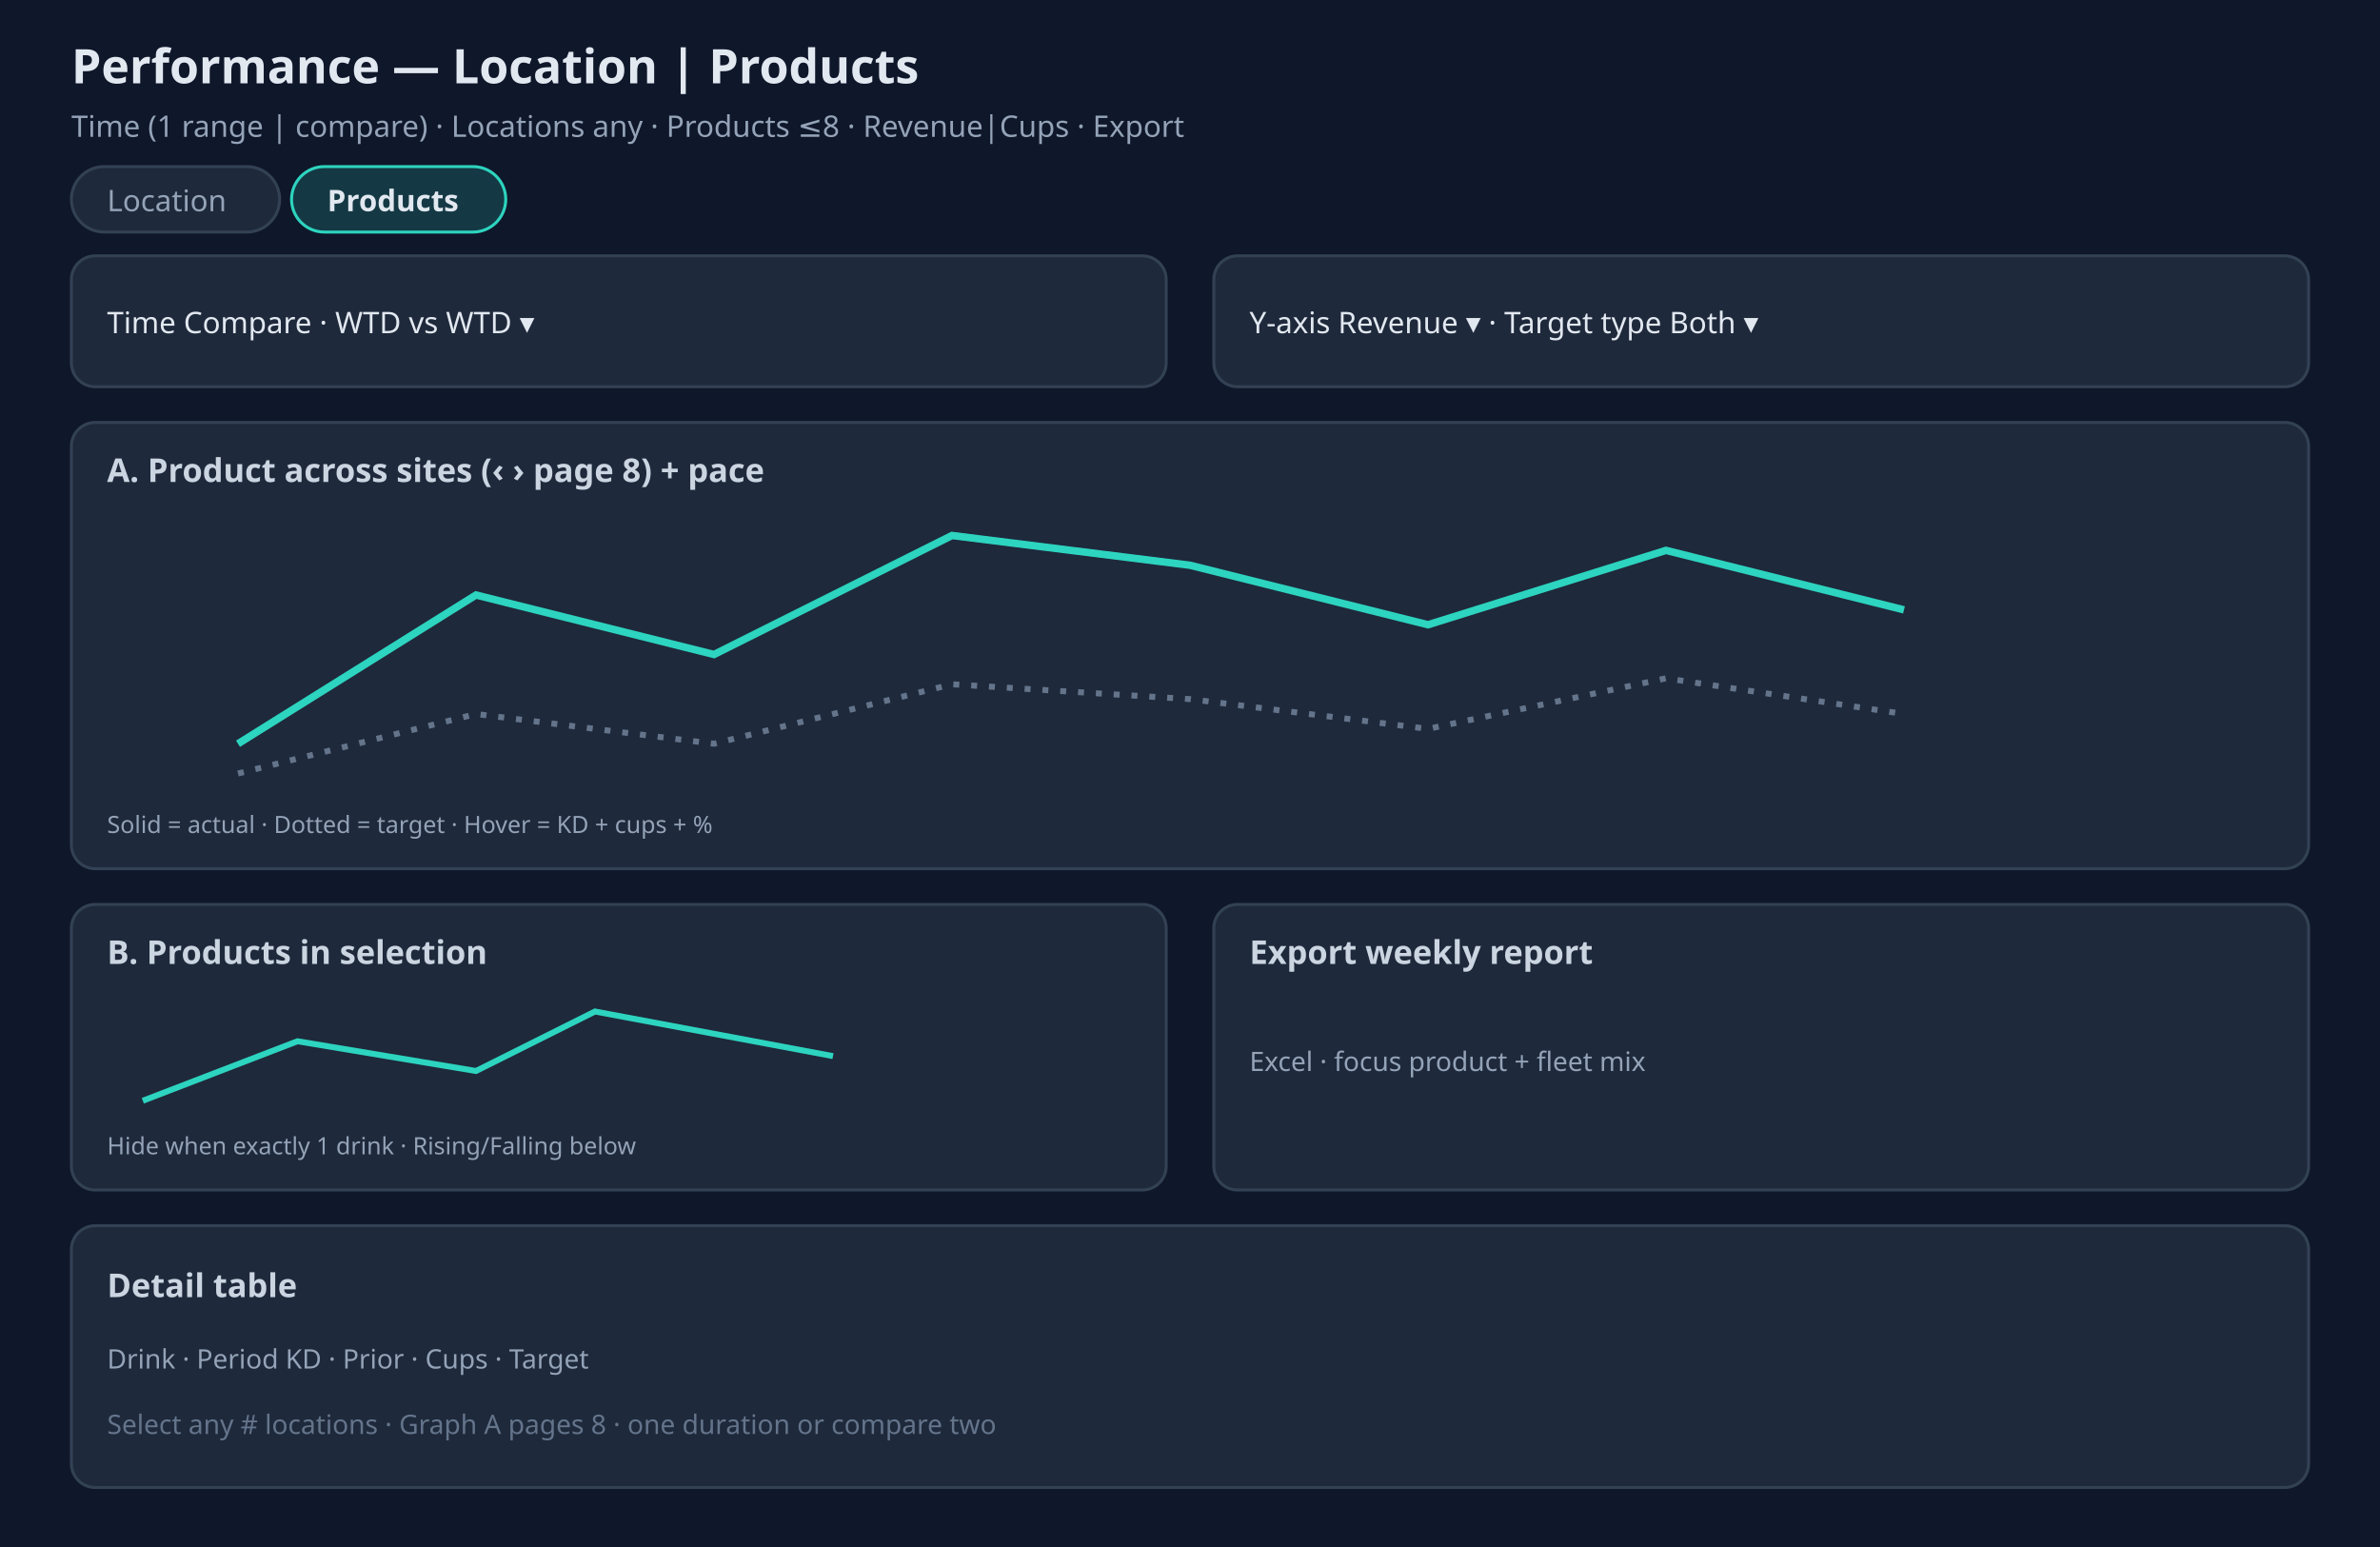
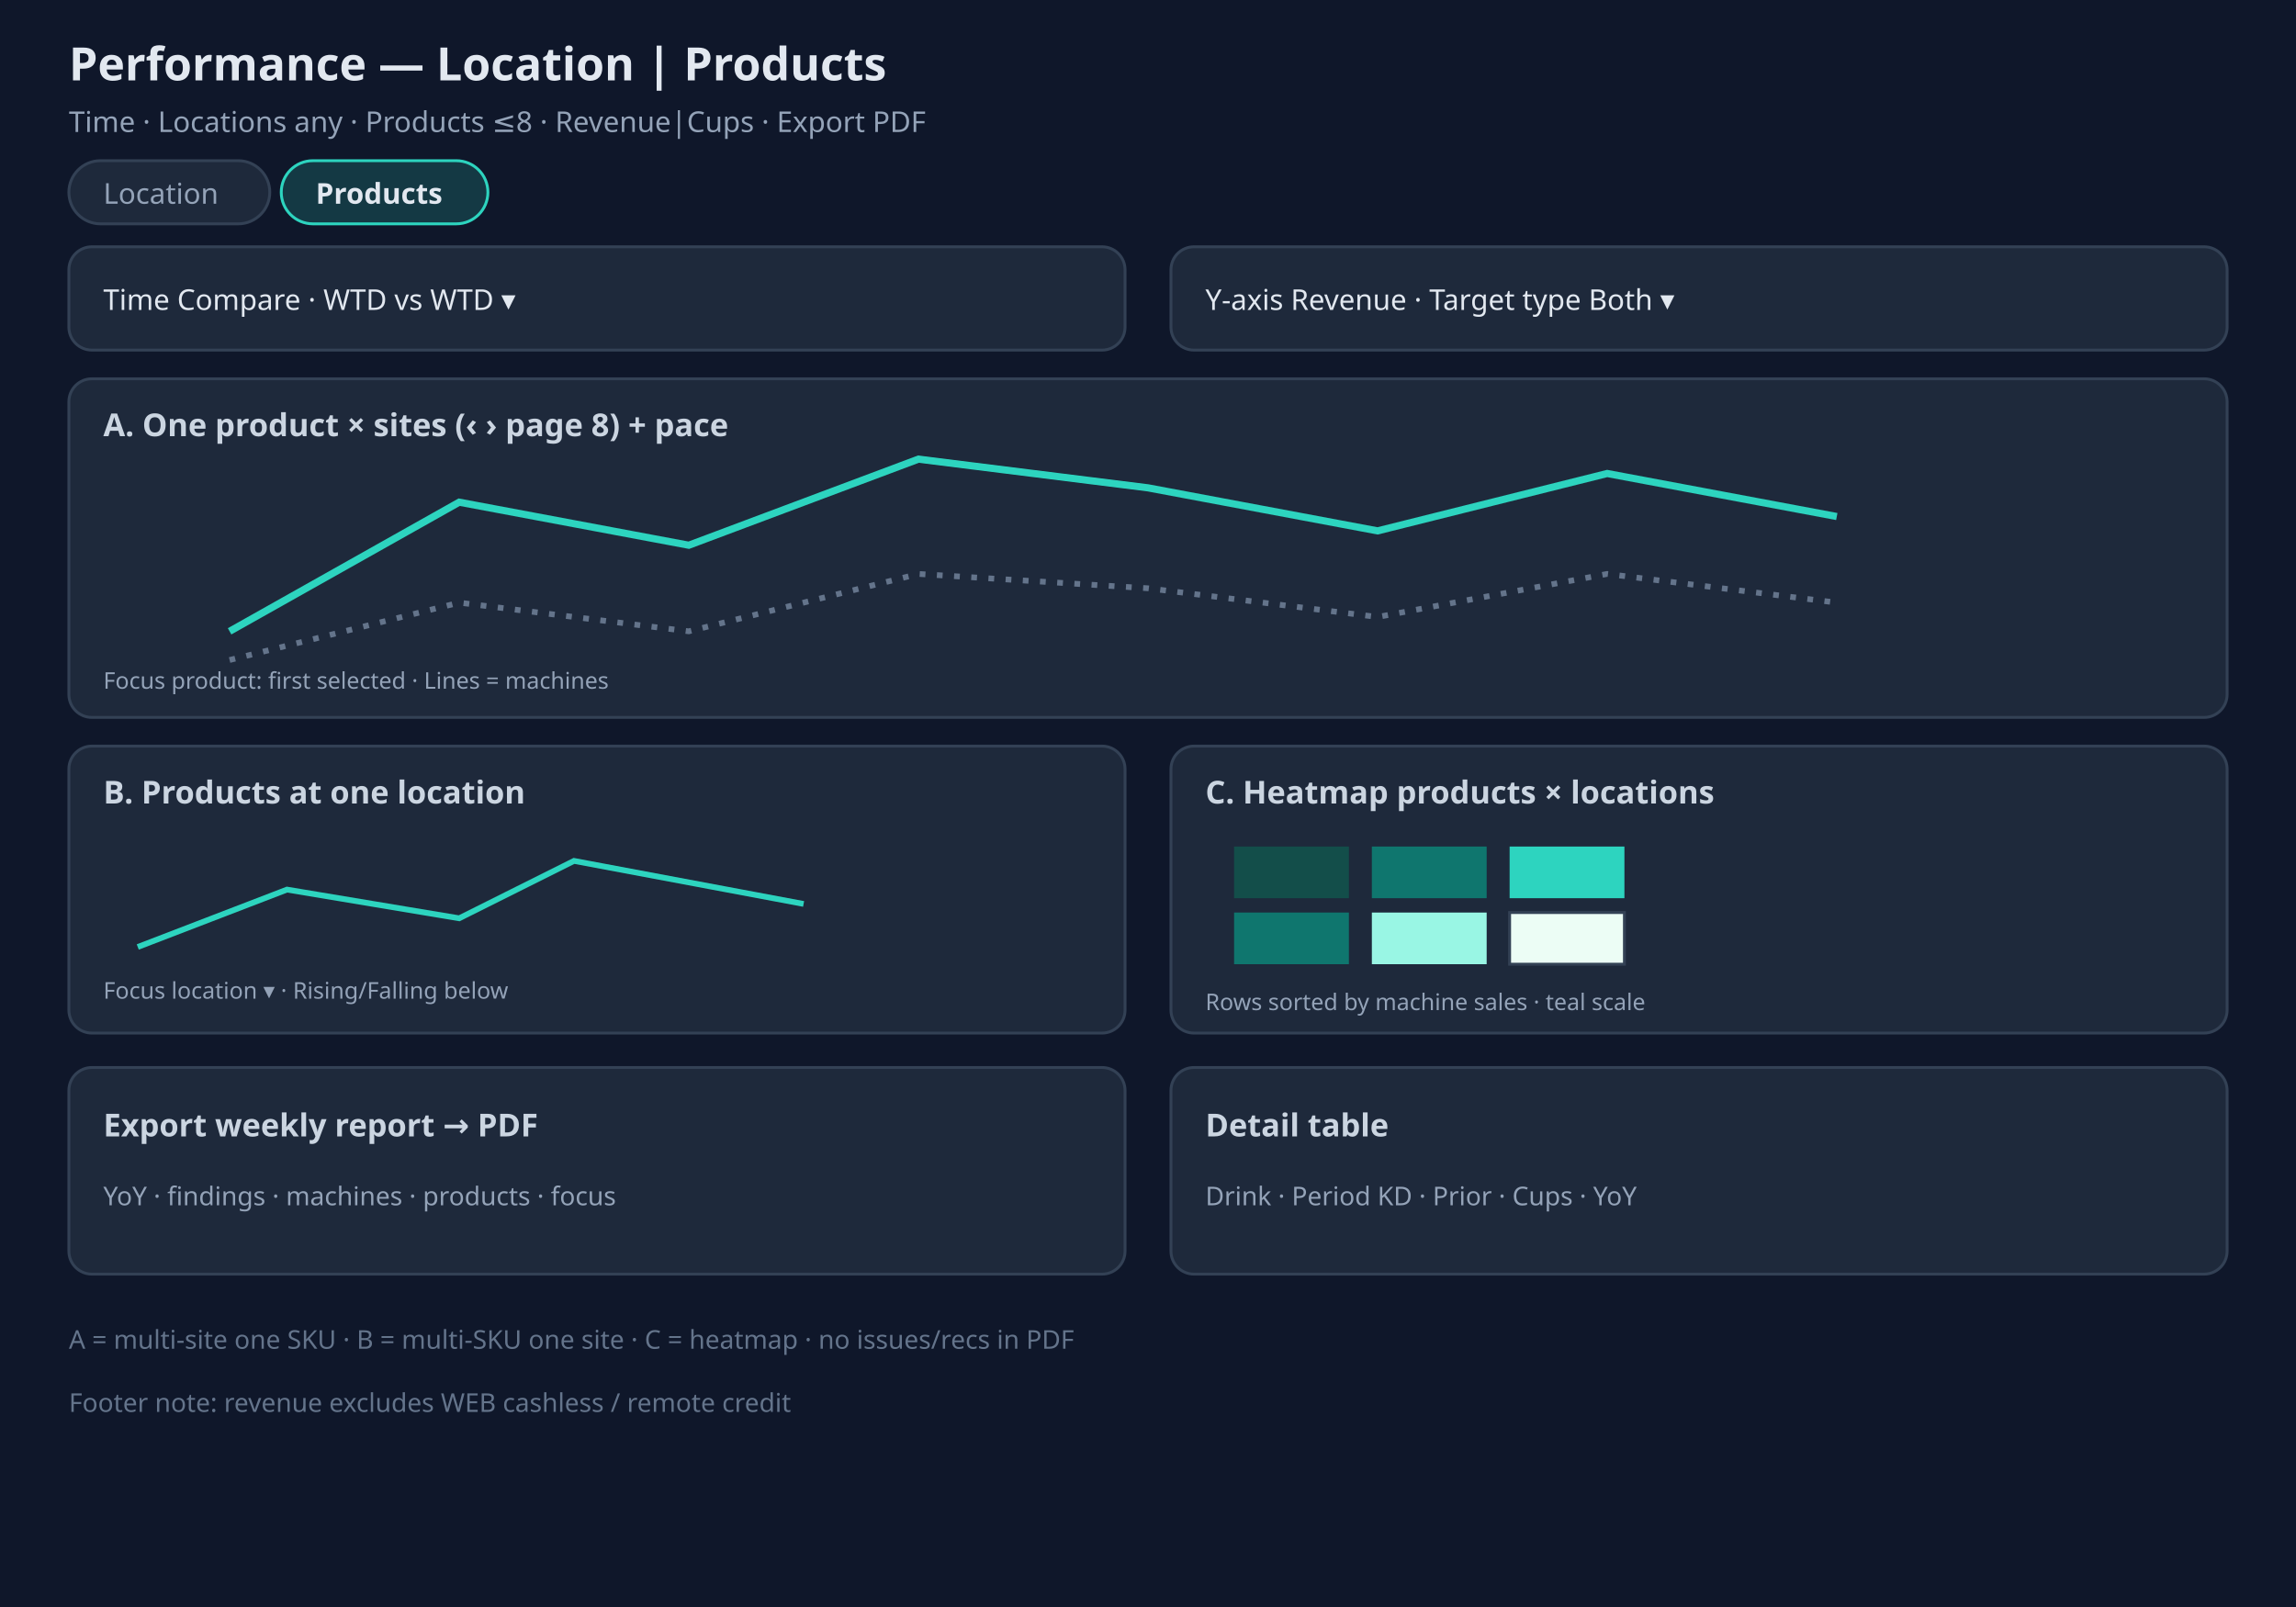
- <svg xmlns="http://www.w3.org/2000/svg" width="800" height="520" viewBox="0 0 800 520">
-   <rect width="800" height="520" fill="#0f172a" />
+ <svg xmlns="http://www.w3.org/2000/svg" width="800" height="560" viewBox="0 0 800 560">
+   <rect width="800" height="560" fill="#0f172a" />
  <text x="24" y="28" fill="#e2e8f0" font-family="Segoe UI, sans-serif" font-size="16" font-weight="700">Performance — Location | Products</text>
-   <text x="24" y="46" fill="#94a3b8" font-family="Segoe UI, sans-serif" font-size="10">Time (1 range | compare) · Locations any · Products ≤8 · Revenue|Cups · Export</text>
+   <text x="24" y="46" fill="#94a3b8" font-family="Segoe UI, sans-serif" font-size="10">Time · Locations any · Products ≤8 · Revenue|Cups · Export PDF</text>
  <rect x="24" y="56" width="70" height="22" rx="11" fill="#1e293b" stroke="#334155" />
  <text x="36" y="71" fill="#94a3b8" font-size="10" font-family="Segoe UI, sans-serif">Location</text>
  <rect x="98" y="56" width="72" height="22" rx="11" fill="rgba(45,212,191,0.18)" stroke="#2dd4bf" />
  <text x="110" y="71" fill="#e2e8f0" font-size="10" font-weight="600" font-family="Segoe UI, sans-serif">Products</text>
-   <rect x="24" y="86" width="368" height="44" rx="8" fill="#1e293b" stroke="#334155" />
-   <text x="36" y="112" fill="#e2e8f0" font-size="10" font-family="Segoe UI, sans-serif">Time  Compare · WTD vs WTD ▾</text>
-   <rect x="408" y="86" width="368" height="44" rx="8" fill="#1e293b" stroke="#334155" />
-   <text x="420" y="112" fill="#e2e8f0" font-size="10" font-family="Segoe UI, sans-serif">Y-axis Revenue ▾ · Target type Both ▾</text>
-   <rect x="24" y="142" width="752" height="150" rx="8" fill="#1e293b" stroke="#334155" />
-   <text x="36" y="162" fill="#cbd5e1" font-size="11" font-weight="600" font-family="Segoe UI, sans-serif">A. Product across sites (‹ › page 8) + pace</text>
-   <polyline points="80,250 160,200 240,220 320,180 400,190 480,210 560,185 640,205" fill="none" stroke="#2dd4bf" stroke-width="2.5" />
-   <polyline points="80,260 160,240 240,250 320,230 400,235 480,245 560,228 640,240" fill="none" stroke="#64748b" stroke-width="2" stroke-dasharray="2 4" />
-   <text x="36" y="280" fill="#94a3b8" font-size="8" font-family="Segoe UI, sans-serif">Solid = actual · Dotted = target · Hover = KD + cups + %</text>
-   <rect x="24" y="304" width="368" height="96" rx="8" fill="#1e293b" stroke="#334155" />
-   <text x="36" y="324" fill="#cbd5e1" font-size="11" font-weight="600" font-family="Segoe UI, sans-serif">B. Products in selection</text>
-   <polyline points="48,370 100,350 160,360 200,340 280,355" fill="none" stroke="#2dd4bf" stroke-width="2" />
-   <text x="36" y="388" fill="#94a3b8" font-size="8" font-family="Segoe UI, sans-serif">Hide when exactly 1 drink · Rising/Falling below</text>
-   <rect x="408" y="304" width="368" height="96" rx="8" fill="#1e293b" stroke="#334155" />
-   <text x="420" y="324" fill="#cbd5e1" font-size="11" font-weight="600" font-family="Segoe UI, sans-serif">Export weekly report</text>
-   <text x="420" y="360" fill="#94a3b8" font-size="9" font-family="Segoe UI, sans-serif">Excel · focus product + fleet mix</text>
-   <rect x="24" y="412" width="752" height="88" rx="8" fill="#1e293b" stroke="#334155" />
-   <text x="36" y="436" fill="#cbd5e1" font-size="11" font-weight="600" font-family="Segoe UI, sans-serif">Detail table</text>
-   <text x="36" y="460" fill="#94a3b8" font-size="9" font-family="Segoe UI, sans-serif">Drink · Period KD · Prior · Cups · Target</text>
-   <text x="36" y="482" fill="#64748b" font-size="9" font-family="Segoe UI, sans-serif">Select any # locations · Graph A pages 8 · one duration or compare two</text>
+   <rect x="24" y="86" width="368" height="36" rx="8" fill="#1e293b" stroke="#334155" />
+   <text x="36" y="108" fill="#e2e8f0" font-size="10" font-family="Segoe UI, sans-serif">Time  Compare · WTD vs WTD ▾</text>
+   <rect x="408" y="86" width="368" height="36" rx="8" fill="#1e293b" stroke="#334155" />
+   <text x="420" y="108" fill="#e2e8f0" font-size="10" font-family="Segoe UI, sans-serif">Y-axis Revenue · Target type Both ▾</text>
+   <rect x="24" y="132" width="752" height="118" rx="8" fill="#1e293b" stroke="#334155" />
+   <text x="36" y="152" fill="#cbd5e1" font-size="11" font-weight="600" font-family="Segoe UI, sans-serif">A. One product × sites (‹ › page 8) + pace</text>
+   <polyline points="80,220 160,175 240,190 320,160 400,170 480,185 560,165 640,180" fill="none" stroke="#2dd4bf" stroke-width="2.5" />
+   <polyline points="80,230 160,210 240,220 320,200 400,205 480,215 560,200 640,210" fill="none" stroke="#64748b" stroke-width="2" stroke-dasharray="2 4" />
+   <text x="36" y="240" fill="#94a3b8" font-size="8" font-family="Segoe UI, sans-serif">Focus product: first selected · Lines = machines</text>
+   <rect x="24" y="260" width="368" height="100" rx="8" fill="#1e293b" stroke="#334155" />
+   <text x="36" y="280" fill="#cbd5e1" font-size="11" font-weight="600" font-family="Segoe UI, sans-serif">B. Products at one location</text>
+   <polyline points="48,330 100,310 160,320 200,300 280,315" fill="none" stroke="#2dd4bf" stroke-width="2" />
+   <text x="36" y="348" fill="#94a3b8" font-size="8" font-family="Segoe UI, sans-serif">Focus location ▾ · Rising/Falling below</text>
+   <rect x="408" y="260" width="368" height="100" rx="8" fill="#1e293b" stroke="#334155" />
+   <text x="420" y="280" fill="#cbd5e1" font-size="11" font-weight="600" font-family="Segoe UI, sans-serif">C. Heatmap products × locations</text>
+   <rect x="430" y="295" width="40" height="18" fill="#134e4a" />
+   <rect x="478" y="295" width="40" height="18" fill="#0f766e" />
+   <rect x="526" y="295" width="40" height="18" fill="#2dd4bf" />
+   <rect x="430" y="318" width="40" height="18" fill="#0f766e" />
+   <rect x="478" y="318" width="40" height="18" fill="#99f6e4" />
+   <rect x="526" y="318" width="40" height="18" fill="#ecfdf5" stroke="#334155" />
+   <text x="420" y="352" fill="#94a3b8" font-size="8" font-family="Segoe UI, sans-serif">Rows sorted by machine sales · teal scale</text>
+   <rect x="24" y="372" width="368" height="72" rx="8" fill="#1e293b" stroke="#334155" />
+   <text x="36" y="396" fill="#cbd5e1" font-size="11" font-weight="600" font-family="Segoe UI, sans-serif">Export weekly report → PDF</text>
+   <text x="36" y="420" fill="#94a3b8" font-size="9" font-family="Segoe UI, sans-serif">YoY · findings · machines · products · focus</text>
+   <rect x="408" y="372" width="368" height="72" rx="8" fill="#1e293b" stroke="#334155" />
+   <text x="420" y="396" fill="#cbd5e1" font-size="11" font-weight="600" font-family="Segoe UI, sans-serif">Detail table</text>
+   <text x="420" y="420" fill="#94a3b8" font-size="9" font-family="Segoe UI, sans-serif">Drink · Period KD · Prior · Cups · YoY</text>
+   <text x="24" y="470" fill="#64748b" font-size="9" font-family="Segoe UI, sans-serif">A = multi-site one SKU · B = multi-SKU one site · C = heatmap · no issues/recs in PDF</text>
+   <text x="24" y="492" fill="#64748b" font-size="9" font-family="Segoe UI, sans-serif">Footer note: revenue excludes WEB cashless / remote credit</text>
</svg>
